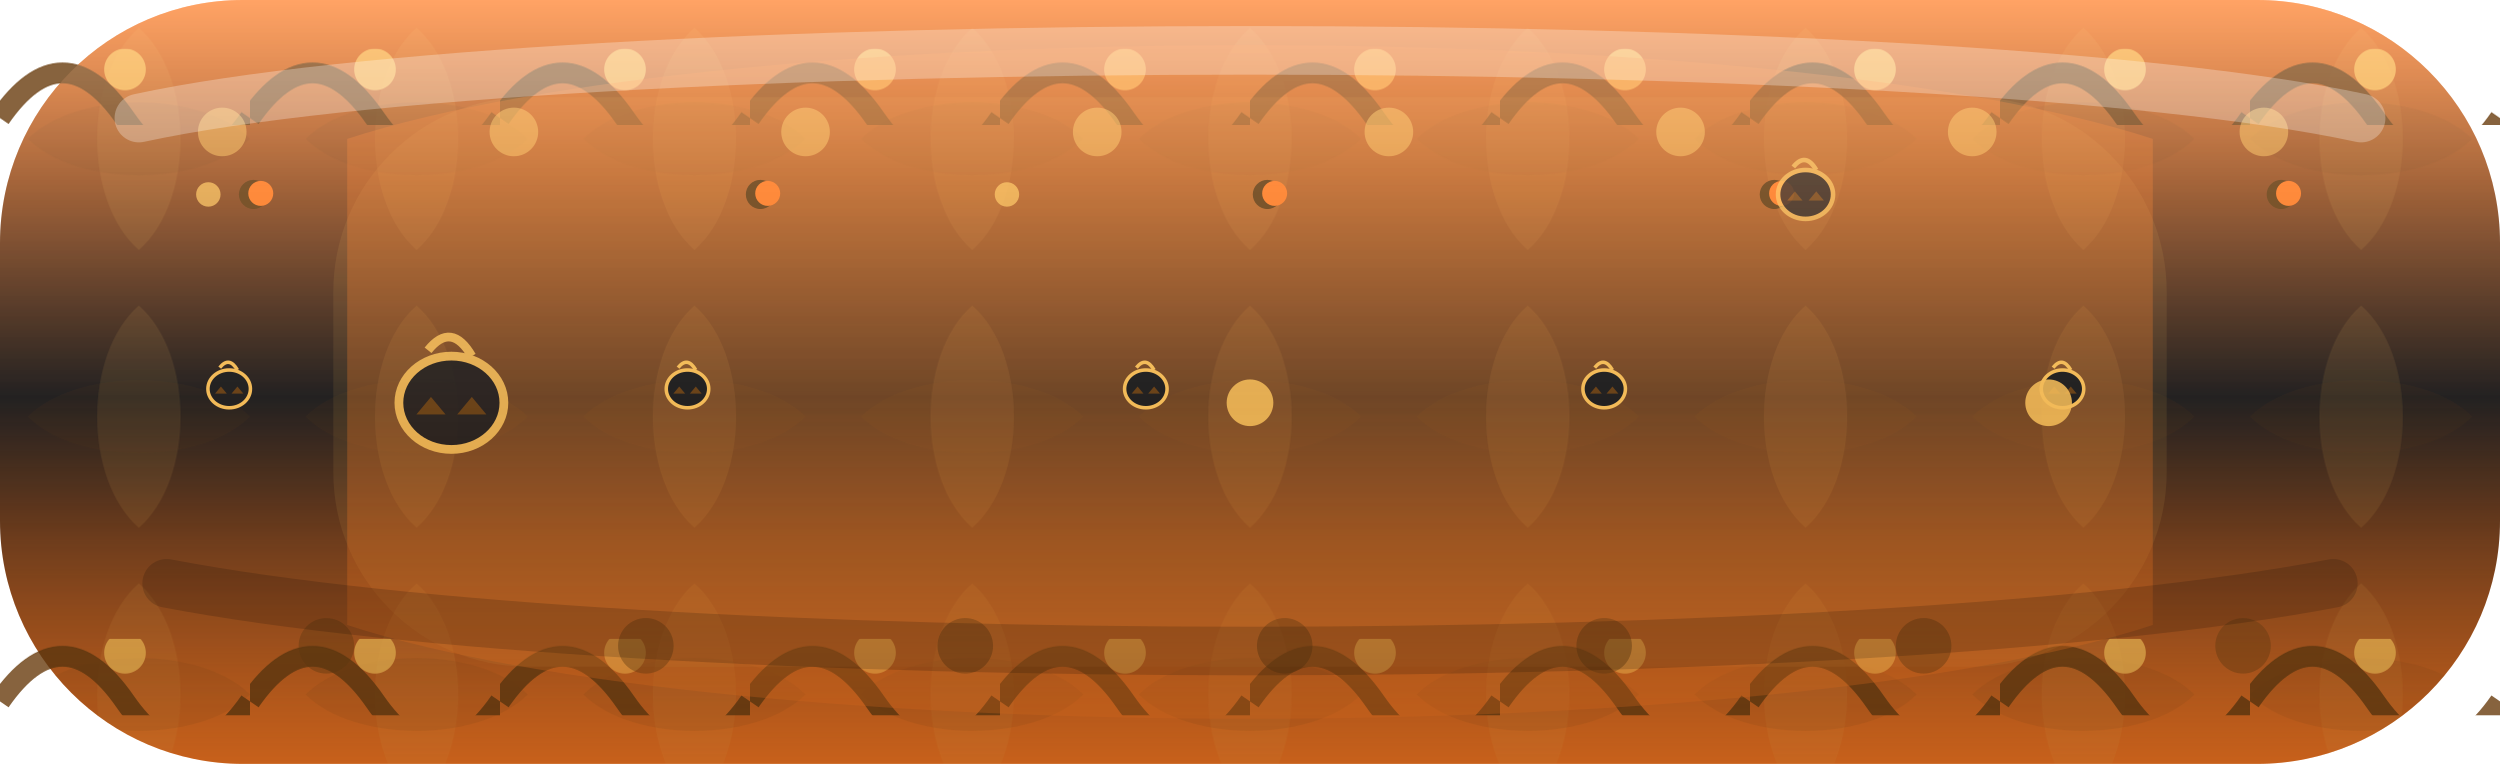
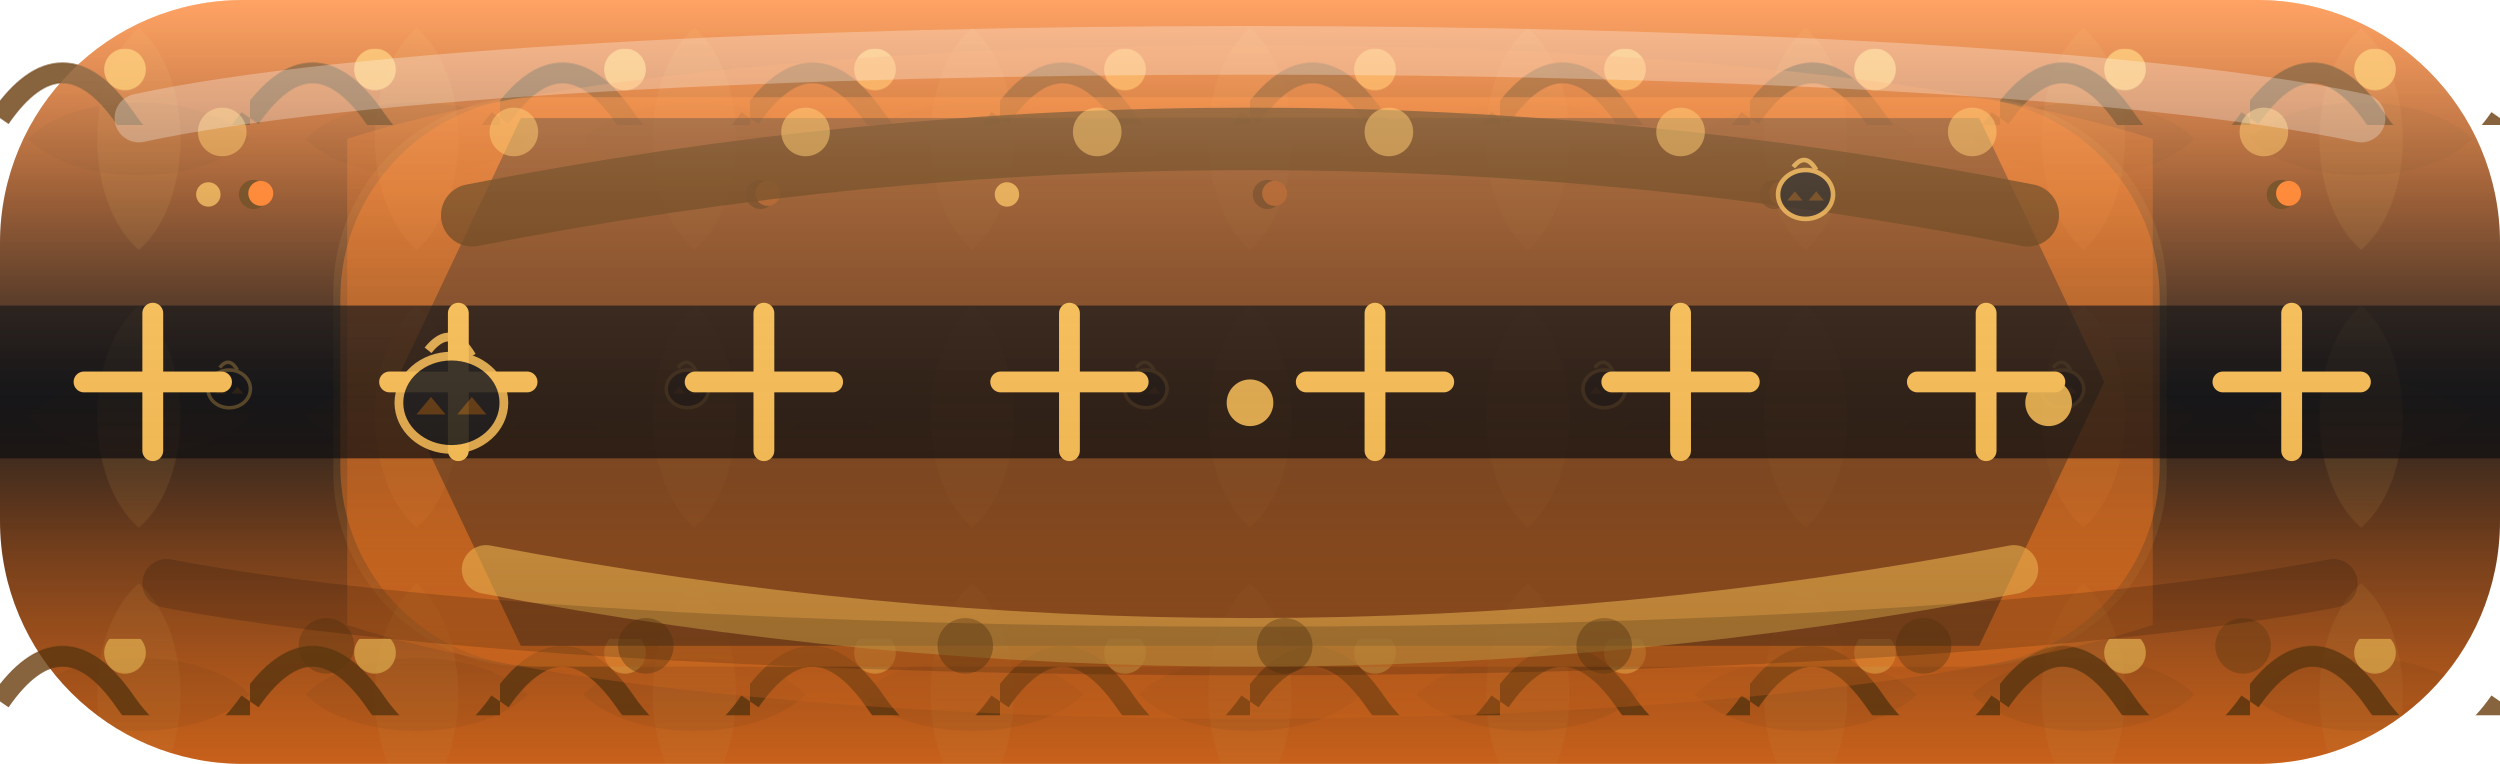
<svg xmlns="http://www.w3.org/2000/svg" width="720" height="220" viewBox="0 0 720 220">
  <defs>
    <linearGradient id="bg" x1="0" y1="0" x2="0" y2="1">
      <stop offset="0%" stop-color="#ff7b22" />
      <stop offset="52%" stop-color="#1d1b1b" />
      <stop offset="100%" stop-color="#ff7b22" />
    </linearGradient>
    <linearGradient id="satin" x1="0" y1="0" x2="0" y2="1">
      <stop offset="0%" stop-color="rgba(255,255,255,0.30)" />
      <stop offset="24%" stop-color="rgba(255,255,255,0.12)" />
      <stop offset="70%" stop-color="rgba(0,0,0,0.06)" />
      <stop offset="100%" stop-color="rgba(0,0,0,0.22)" />
    </linearGradient>
    <pattern id="brocade-halloween" width="80" height="80" patternUnits="userSpaceOnUse">
      <path d="M 40 8 C 56 22, 56 58, 40 72 C 24 58, 24 22, 40 8 Z" fill="#ffc257" opacity="0.10" />
      <path d="M 8 40 C 22 26, 58 26, 72 40 C 58 54, 22 54, 8 40 Z" fill="#6b3f11" opacity="0.10" />
    </pattern>
    <pattern id="trim-halloween" width="72" height="42" patternUnits="userSpaceOnUse">
      <path d="M 0 34 Q 18 8 36 34 T 72 34" stroke="#6b3f11" stroke-width="6" fill="none" opacity="0.9" />
      <circle cx="36" cy="20" r="6" fill="#ffc257" opacity="0.84" />
    </pattern>
  </defs>
  <rect width="720" height="220" rx="70" fill="url(#bg)" />
  <rect x="0" y="0" width="720" height="220" rx="70" fill="url(#brocade-halloween)" />
  <rect x="0" y="14" width="720" height="22" fill="url(#trim-halloween)" opacity="0.90" />
  <rect x="0" y="184" width="720" height="22" fill="url(#trim-halloween)" opacity="0.90" />
  <rect x="96" y="28" width="528" height="164" rx="56" fill="#ffc257" opacity="0.10" />
  <path d="M 100 40 C 210 4, 510 4, 620 40 L 620 180 C 510 216, 210 216, 100 180 Z" fill="#ff7b22" opacity="0.30" />
  <g transform="translate(66 112)">
    <ellipse rx="6.12" ry="5.44" fill="#1d1b1b" stroke="#ffc257" stroke-width="1.02" />
    <path d="M -2.72 -6.12 Q 0 -9.52 2.38 -5.44" stroke="#ffc257" stroke-width="1.02" fill="none" />
    <path d="M -2.38 -0.68 L -0.68 1.36 L -4.08 1.36 Z M 2.38 -0.68 L 0.68 1.36 L 4.08 1.36 Z" fill="#6b3f11" />
  </g>
  <g transform="translate(198 112)">
    <ellipse rx="6.12" ry="5.44" fill="#1d1b1b" stroke="#ffc257" stroke-width="1.02" />
    <path d="M -2.72 -6.12 Q 0 -9.52 2.38 -5.44" stroke="#ffc257" stroke-width="1.02" fill="none" />
    <path d="M -2.38 -0.68 L -0.68 1.36 L -4.08 1.36 Z M 2.38 -0.68 L 0.68 1.36 L 4.08 1.36 Z" fill="#6b3f11" />
  </g>
  <g transform="translate(330 112)">
    <ellipse rx="6.12" ry="5.44" fill="#1d1b1b" stroke="#ffc257" stroke-width="1.02" />
    <path d="M -2.72 -6.12 Q 0 -9.52 2.38 -5.44" stroke="#ffc257" stroke-width="1.02" fill="none" />
    <path d="M -2.38 -0.68 L -0.68 1.36 L -4.08 1.36 Z M 2.38 -0.68 L 0.68 1.36 L 4.08 1.36 Z" fill="#6b3f11" />
  </g>
  <g transform="translate(462 112)">
    <ellipse rx="6.12" ry="5.44" fill="#1d1b1b" stroke="#ffc257" stroke-width="1.02" />
    <path d="M -2.72 -6.12 Q 0 -9.52 2.38 -5.44" stroke="#ffc257" stroke-width="1.02" fill="none" />
    <path d="M -2.38 -0.68 L -0.68 1.36 L -4.08 1.36 Z M 2.38 -0.68 L 0.68 1.36 L 4.08 1.36 Z" fill="#6b3f11" />
  </g>
  <g transform="translate(594 112)">
    <ellipse rx="6.12" ry="5.44" fill="#1d1b1b" stroke="#ffc257" stroke-width="1.02" />
    <path d="M -2.72 -6.12 Q 0 -9.52 2.38 -5.44" stroke="#ffc257" stroke-width="1.02" fill="none" />
    <path d="M -2.38 -0.68 L -0.68 1.36 L -4.08 1.36 Z M 2.38 -0.68 L 0.68 1.36 L 4.08 1.36 Z" fill="#6b3f11" />
  </g>
  <g transform="translate(73 56)">
    <circle r="4.2" fill="#6b3f11" />
    <circle cx="2.1" cy="-0.3" r="3.6" fill="#ff7b22" />
  </g>
  <g transform="translate(219 56)">
    <circle r="4.2" fill="#6b3f11" />
    <circle cx="2.1" cy="-0.3" r="3.6" fill="#ff7b22" />
  </g>
  <g transform="translate(365 56)">
    <circle r="4.2" fill="#6b3f11" />
    <circle cx="2.1" cy="-0.3" r="3.6" fill="#ff7b22" />
  </g>
  <g transform="translate(511 56)">
    <circle r="4.2" fill="#6b3f11" />
    <circle cx="2.1" cy="-0.3" r="3.6" fill="#ff7b22" />
  </g>
  <g transform="translate(657 56)">
    <circle r="4.2" fill="#6b3f11" />
    <circle cx="2.1" cy="-0.3" r="3.6" fill="#ff7b22" />
  </g>
+   <rect x="98" y="28" width="524" height="164" rx="58" fill="#ff7b22" opacity="0.42" />
+   <path d="M 150 34 L 570 34 L 606 110 L 570 186 L 150 186 L 114 110 Z" fill="#1d1b1b" opacity="0.36" />
+   <rect x="0" y="88" width="720" height="44" fill="rgba(10,10,12,0.68)" />
+   <path d="M 136 62 Q 360 18 584 62" stroke="#6b3f11" stroke-width="18" stroke-linecap="round" fill="none" opacity="0.80" />
+   <path d="M 140 164 Q 360 206 580 164" stroke="#ffc257" stroke-width="14" stroke-linecap="round" fill="none" opacity="0.58" />
+   <g transform="translate(44 110) rotate(45)">
+     <line x1="-14" y1="-14" x2="14" y2="14" stroke="#ffc257" stroke-width="6" stroke-linecap="round" />
+     <line x1="-14" y1="14" x2="14" y2="-14" stroke="#ffc257" stroke-width="6" stroke-linecap="round" />
+   </g>
+   <g transform="translate(132 110) rotate(45)">
+     <line x1="-14" y1="-14" x2="14" y2="14" stroke="#ffc257" stroke-width="6" stroke-linecap="round" />
+     <line x1="-14" y1="14" x2="14" y2="-14" stroke="#ffc257" stroke-width="6" stroke-linecap="round" />
+   </g>
+   <g transform="translate(220 110) rotate(45)">
+     <line x1="-14" y1="-14" x2="14" y2="14" stroke="#ffc257" stroke-width="6" stroke-linecap="round" />
+     <line x1="-14" y1="14" x2="14" y2="-14" stroke="#ffc257" stroke-width="6" stroke-linecap="round" />
+   </g>
+   <g transform="translate(308 110) rotate(45)">
+     <line x1="-14" y1="-14" x2="14" y2="14" stroke="#ffc257" stroke-width="6" stroke-linecap="round" />
+     <line x1="-14" y1="14" x2="14" y2="-14" stroke="#ffc257" stroke-width="6" stroke-linecap="round" />
+   </g>
+   <g transform="translate(396 110) rotate(45)">
+     <line x1="-14" y1="-14" x2="14" y2="14" stroke="#ffc257" stroke-width="6" stroke-linecap="round" />
+     <line x1="-14" y1="14" x2="14" y2="-14" stroke="#ffc257" stroke-width="6" stroke-linecap="round" />
+   </g>
+   <g transform="translate(484 110) rotate(45)">
+     <line x1="-14" y1="-14" x2="14" y2="14" stroke="#ffc257" stroke-width="6" stroke-linecap="round" />
+     <line x1="-14" y1="14" x2="14" y2="-14" stroke="#ffc257" stroke-width="6" stroke-linecap="round" />
+   </g>
+   <g transform="translate(572 110) rotate(45)">
+     <line x1="-14" y1="-14" x2="14" y2="14" stroke="#ffc257" stroke-width="6" stroke-linecap="round" />
+     <line x1="-14" y1="14" x2="14" y2="-14" stroke="#ffc257" stroke-width="6" stroke-linecap="round" />
+   </g>
+   <g transform="translate(660 110) rotate(45)">
+     <line x1="-14" y1="-14" x2="14" y2="14" stroke="#ffc257" stroke-width="6" stroke-linecap="round" />
+     <line x1="-14" y1="14" x2="14" y2="-14" stroke="#ffc257" stroke-width="6" stroke-linecap="round" />
+   </g>
  <g opacity="0.74">
    <circle cx="60" cy="56" r="3.52" fill="#ffc257" />
    <circle cx="290" cy="56" r="3.52" fill="#ffc257" />
    <g transform="translate(520 56)">
      <ellipse rx="7.92" ry="7.04" fill="#1d1b1b" stroke="#ffc257" stroke-width="1.32" />
      <path d="M -3.52 -7.92 Q 0 -12.32 3.08 -7.04" stroke="#ffc257" stroke-width="1.32" fill="none" />
      <path d="M -3.08 -0.88 L -0.88 1.76 L -5.28 1.76 Z M 3.08 -0.88 L 0.88 1.76 L 5.28 1.76 Z" fill="#6b3f11" />
    </g>
  </g>
  <g opacity="0.88">
    <g transform="translate(130 116)">
      <ellipse rx="15.12" ry="13.44" fill="#1d1b1b" stroke="#ffc257" stroke-width="2.52" />
      <path d="M -6.72 -15.12 Q 0 -23.52 5.88 -13.44" stroke="#ffc257" stroke-width="2.52" fill="none" />
      <path d="M -5.88 -1.68 L -1.68 3.36 L -10.08 3.36 Z M 5.88 -1.68 L 1.68 3.36 L 10.08 3.36 Z" fill="#6b3f11" />
    </g>
    <circle cx="360" cy="116" r="6.72" fill="#ffc257" />
    <circle cx="590" cy="116" r="6.72" fill="#ffc257" />
  </g>
  <g opacity="0.74">
    <circle cx="64" cy="38" r="7" fill="#ffc257" opacity="0.7" />
    <circle cx="148" cy="38" r="7" fill="#ffc257" opacity="0.7" />
    <circle cx="232" cy="38" r="7" fill="#ffc257" opacity="0.7" />
    <circle cx="316" cy="38" r="7" fill="#ffc257" opacity="0.7" />
    <circle cx="400" cy="38" r="7" fill="#ffc257" opacity="0.7" />
    <circle cx="484" cy="38" r="7" fill="#ffc257" opacity="0.7" />
    <circle cx="568" cy="38" r="7" fill="#ffc257" opacity="0.7" />
    <circle cx="652" cy="38" r="7" fill="#ffc257" opacity="0.7" />
  </g>
  <g opacity="0.64">
    <circle cx="94" cy="186" r="8" fill="#6b3f11" opacity="0.62" />
    <circle cx="186" cy="186" r="8" fill="#6b3f11" opacity="0.62" />
    <circle cx="278" cy="186" r="8" fill="#6b3f11" opacity="0.62" />
    <circle cx="370" cy="186" r="8" fill="#6b3f11" opacity="0.62" />
    <circle cx="462" cy="186" r="8" fill="#6b3f11" opacity="0.62" />
    <circle cx="554" cy="186" r="8" fill="#6b3f11" opacity="0.62" />
    <circle cx="646" cy="186" r="8" fill="#6b3f11" opacity="0.62" />
  </g>
  <rect x="0" y="0" width="720" height="220" rx="70" fill="url(#satin)" />
  <path d="M 40 34 C 160 8, 560 8, 680 34" stroke="rgba(255,255,255,0.28)" stroke-width="14" stroke-linecap="round" fill="none" />
  <path d="M 48 168 C 184 194, 536 194, 672 168" stroke="rgba(0,0,0,0.16)" stroke-width="14" stroke-linecap="round" fill="none" />
</svg>
